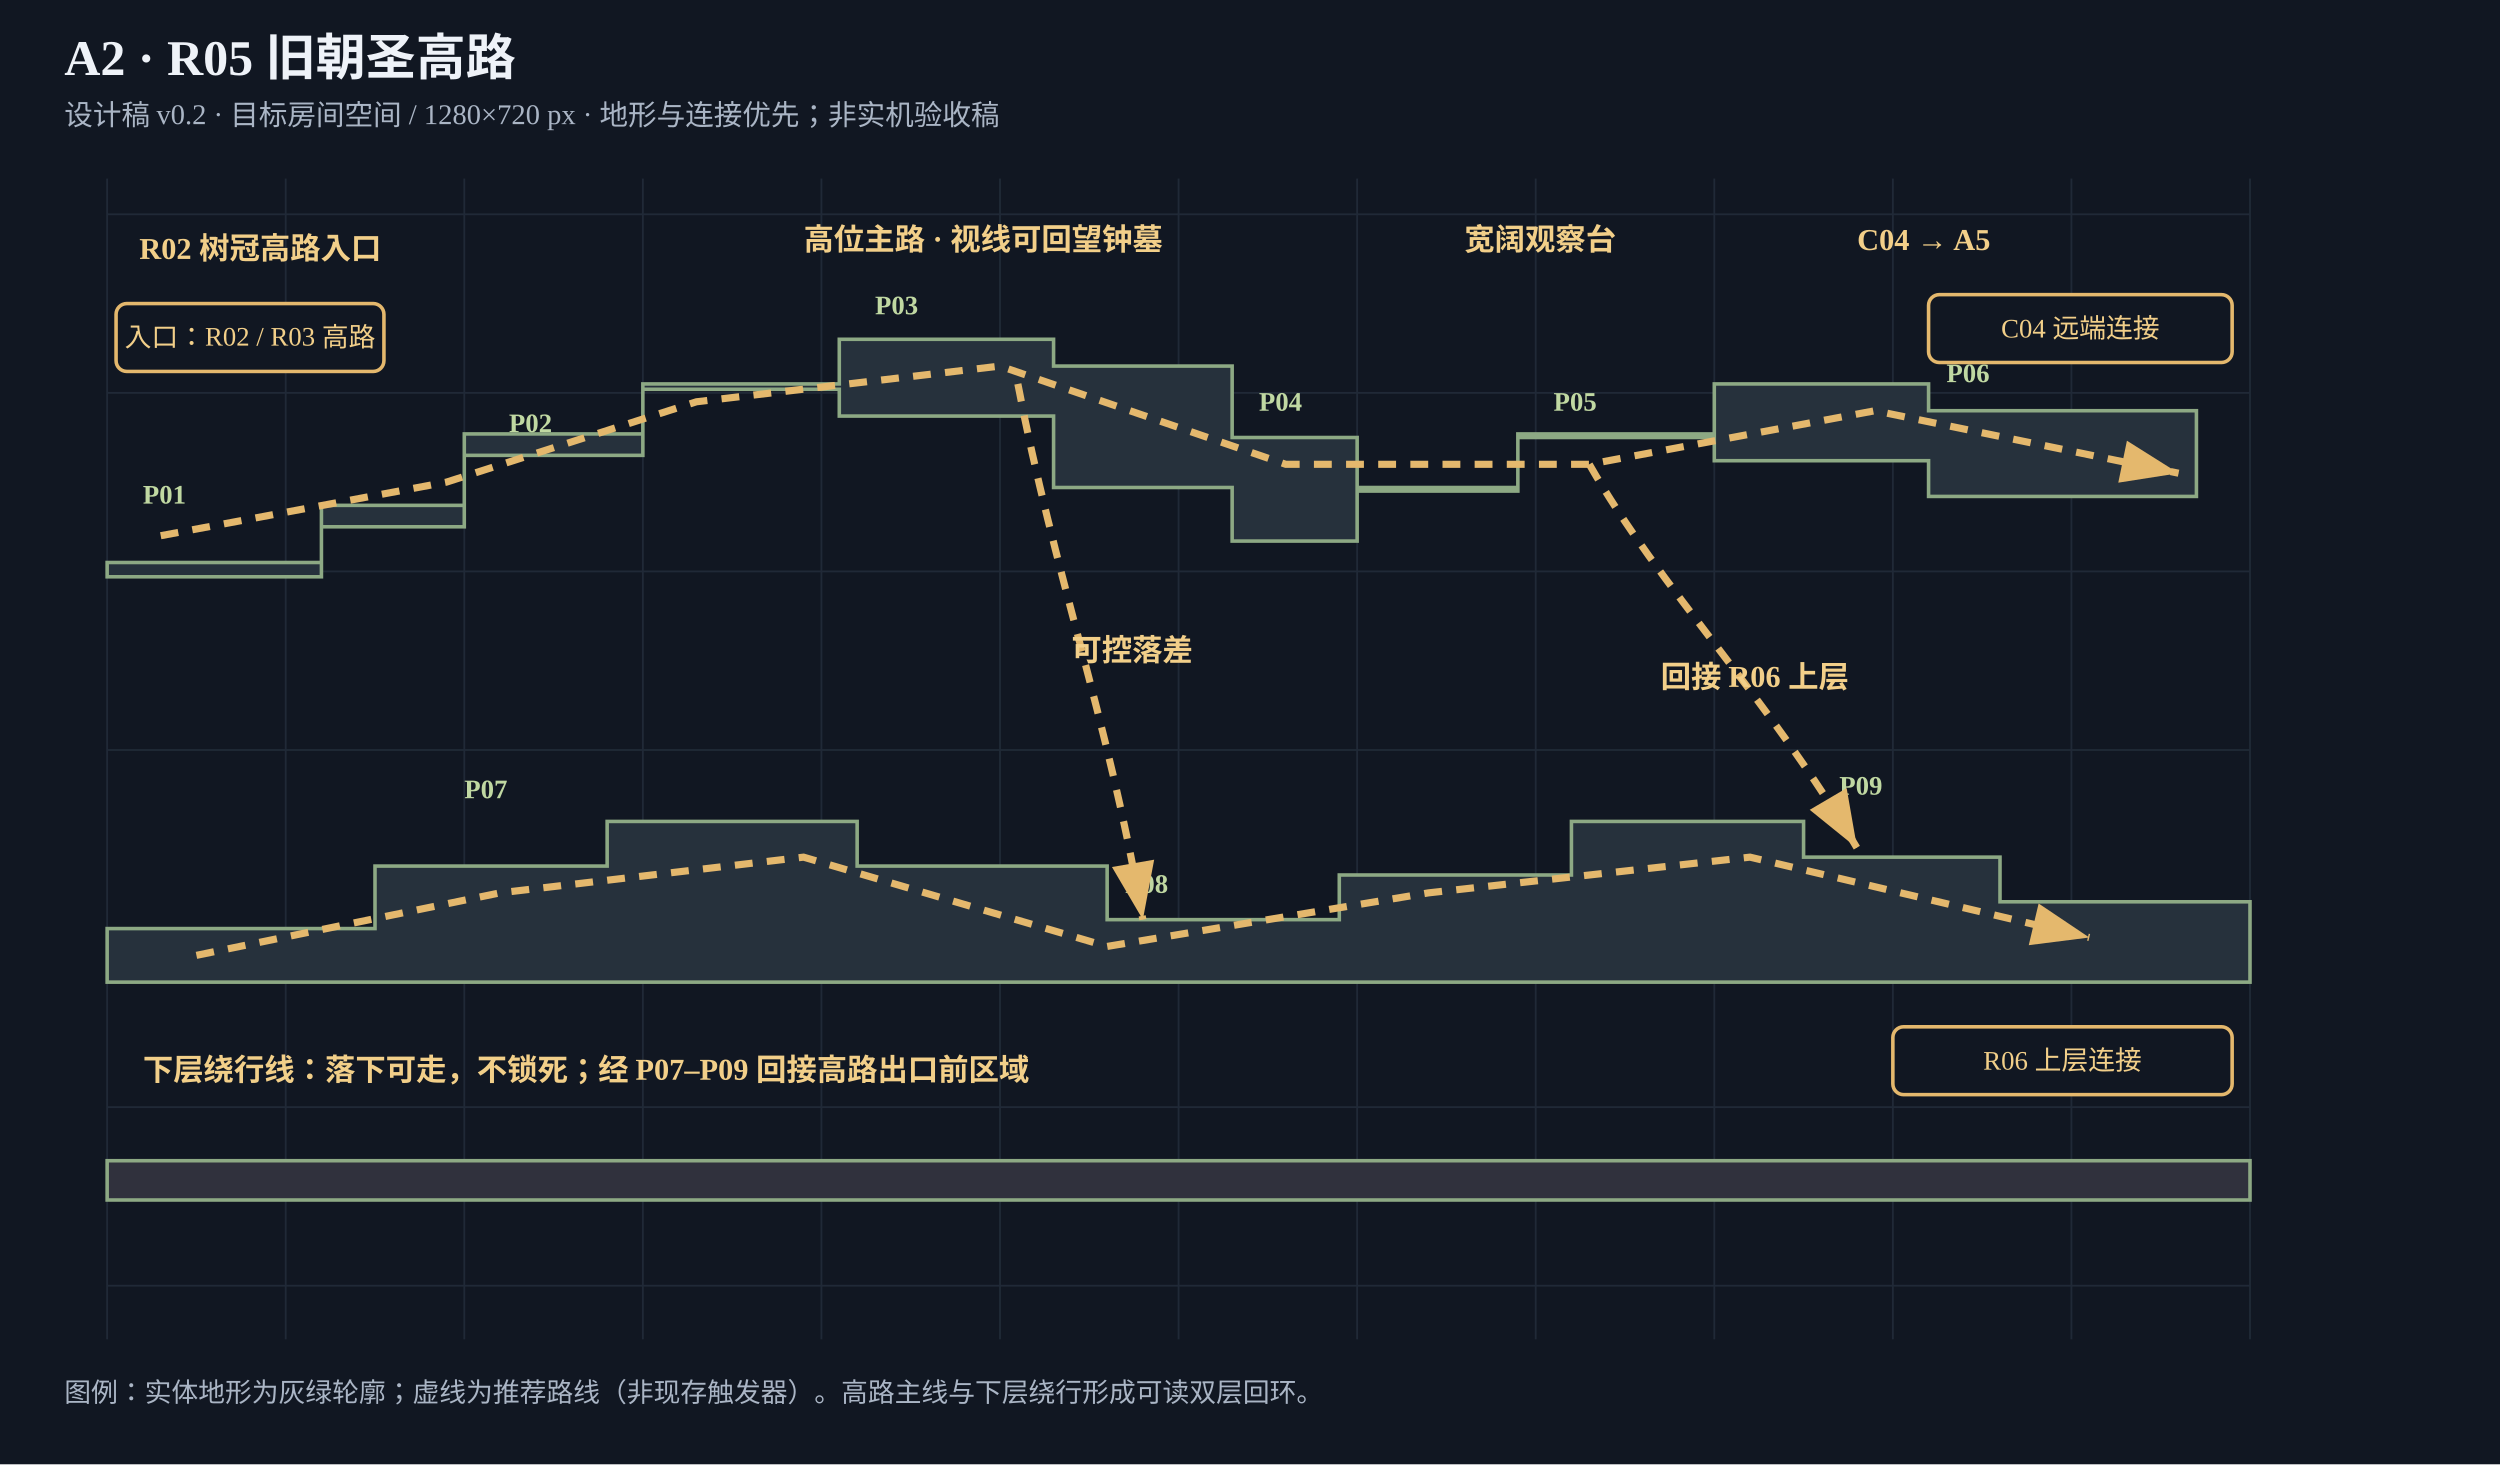
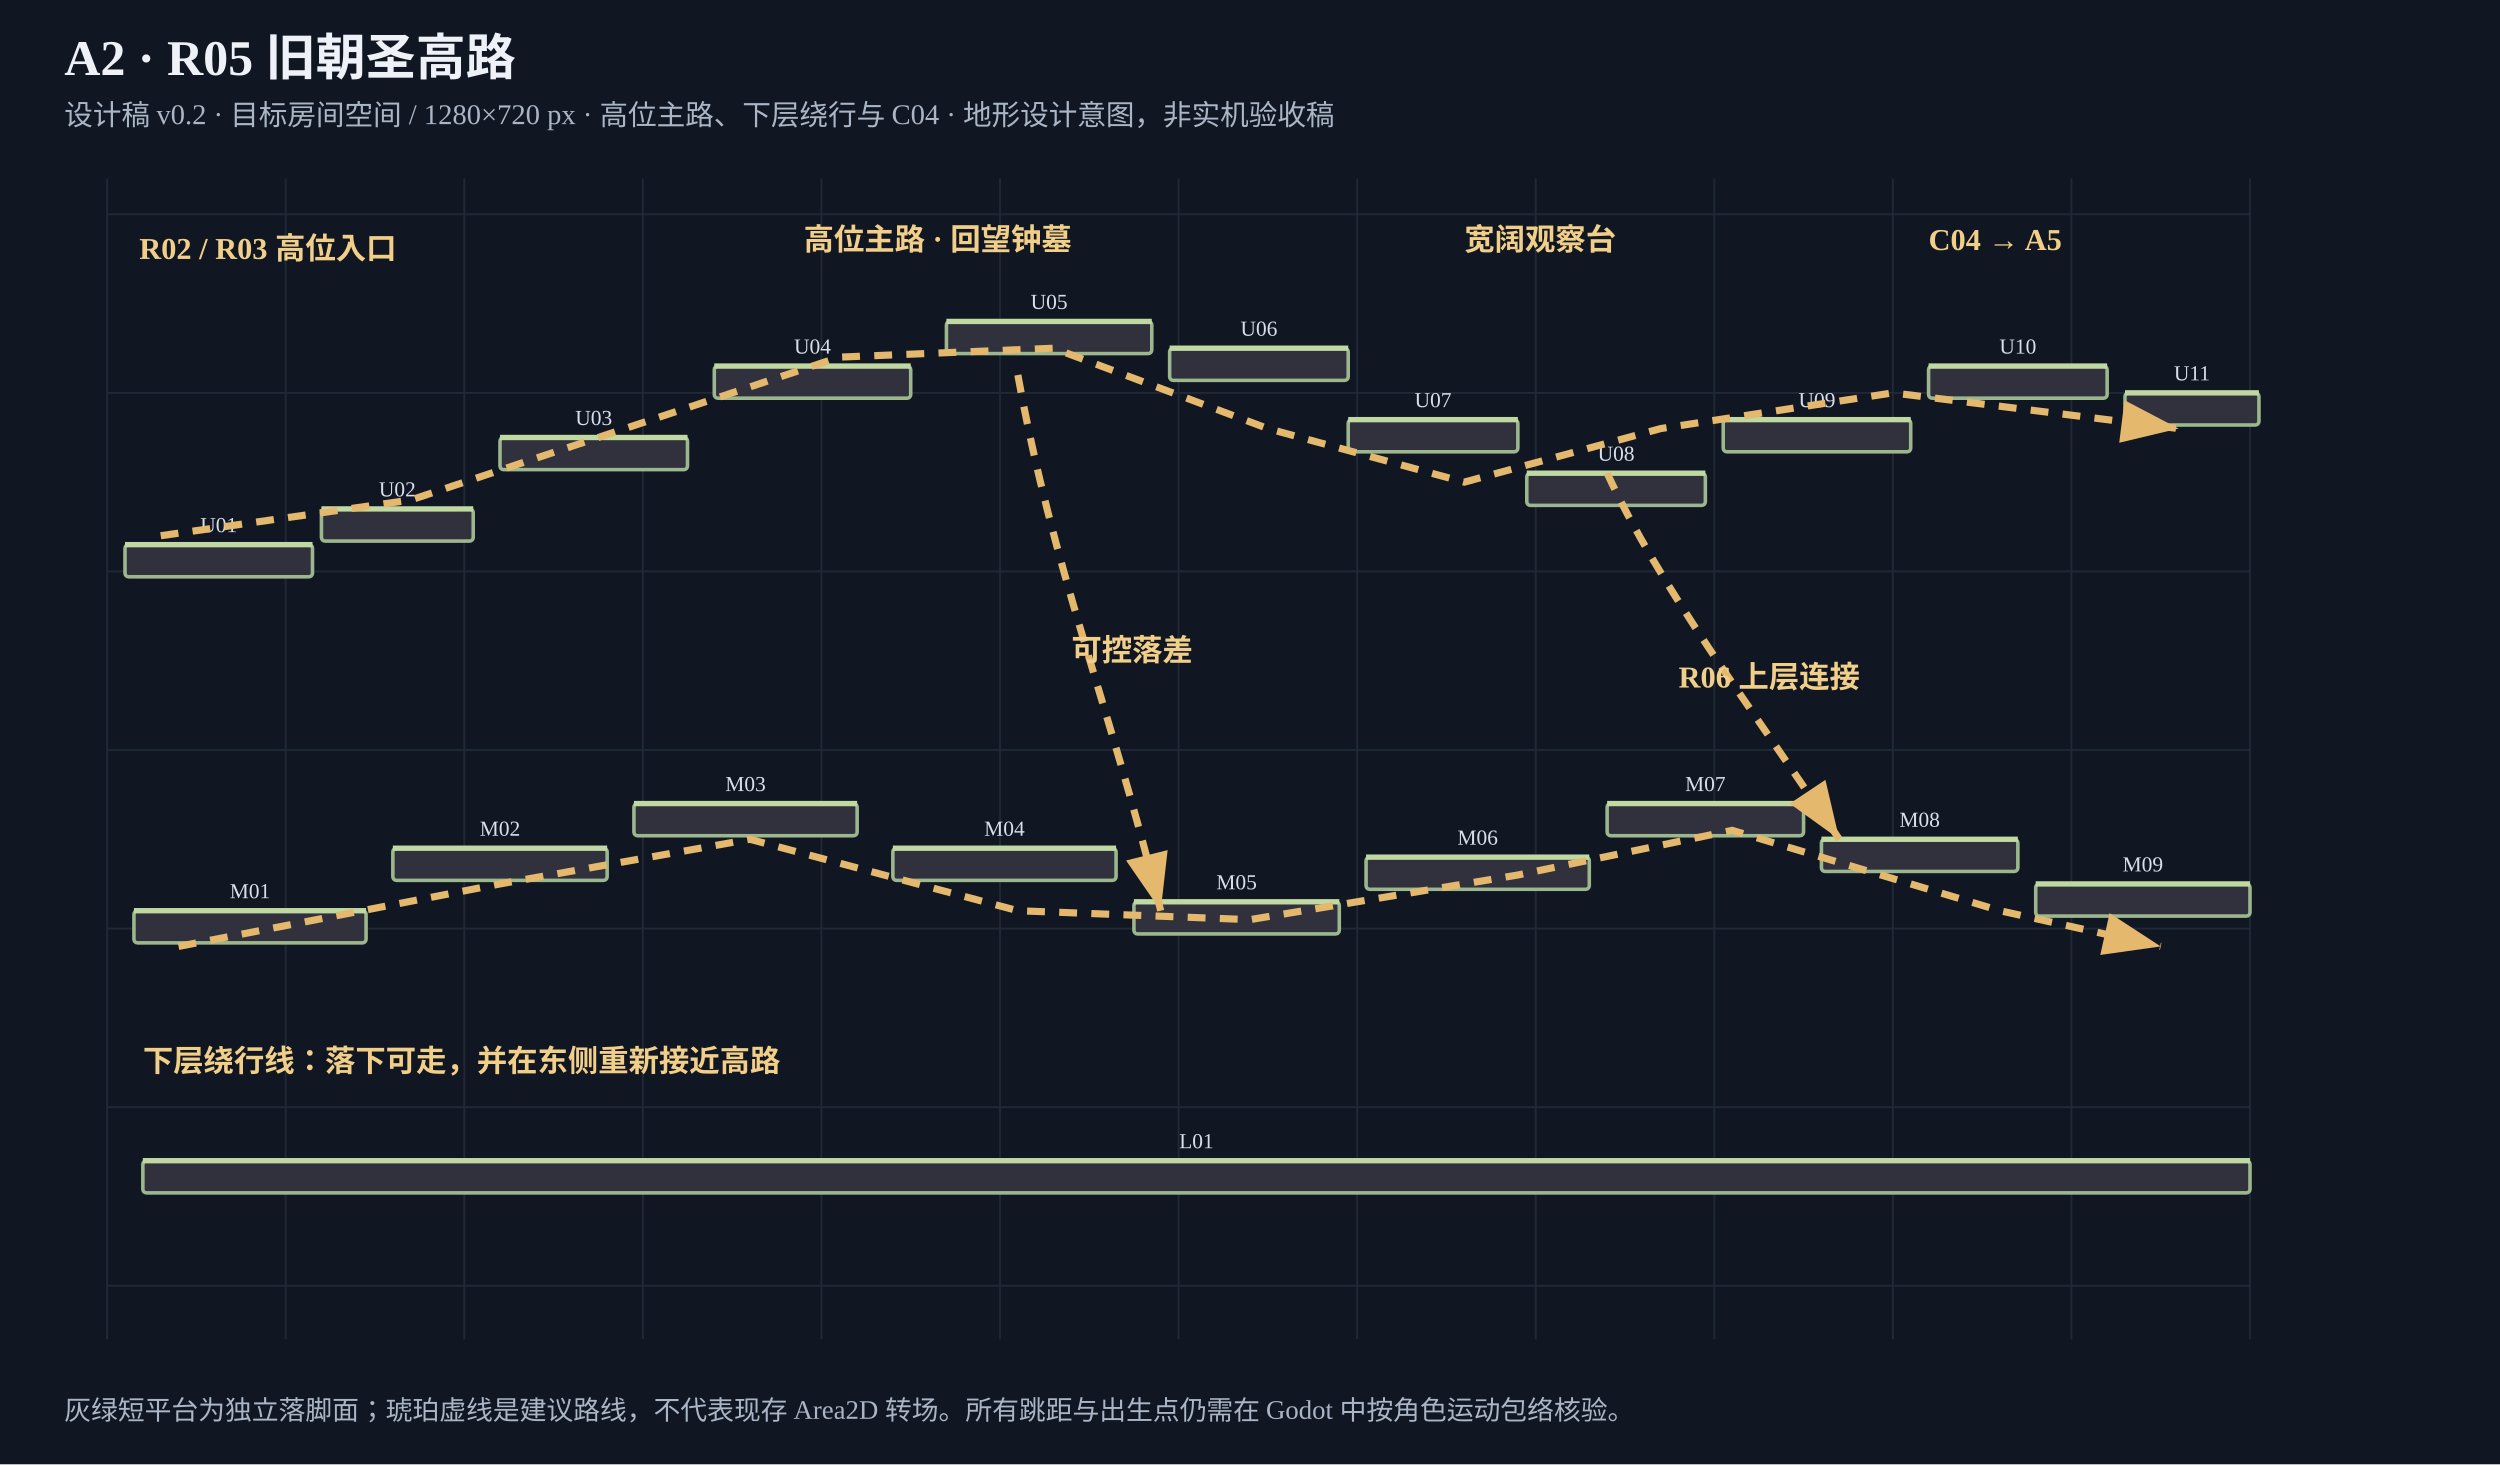
<svg xmlns="http://www.w3.org/2000/svg" width="1400" height="820" viewBox="0 0 1400 820">
  <defs>
    <marker id="a" markerWidth="10" markerHeight="10" refX="8" refY="3" orient="auto">
      <path d="M0 0L8 3L0 6Z" fill="#e4b86d" />
    </marker>
  </defs>
-   <rect width="1400" height="820" fill="#111722" />
+   <rect width="100%" height="100%" fill="#111722" />
  <text x="36" y="42" fill="#eef2f8" font-size="28" font-weight="700">A2 · R05 旧朝圣高路</text>
-   <text x="36" y="70" fill="#aab5c5" font-size="16">设计稿 v0.2 · 目标房间空间 / 1280×720 px · 地形与连接优先；非实机验收稿</text>
+   <text x="36" y="70" fill="#aab5c5" font-size="16">设计稿 v0.2 · 目标房间空间 / 1280×720 px · 高位主路、下层绕行与 C04 · 地形设计意图，非实机验收稿</text>
  <g stroke="#283342" stroke-width="1" opacity=".65">
    <line x1="60" y1="100" x2="60" y2="750" />
    <line x1="160" y1="100" x2="160" y2="750" />
    <line x1="260" y1="100" x2="260" y2="750" />
    <line x1="360" y1="100" x2="360" y2="750" />
    <line x1="460" y1="100" x2="460" y2="750" />
    <line x1="560" y1="100" x2="560" y2="750" />
    <line x1="660" y1="100" x2="660" y2="750" />
    <line x1="760" y1="100" x2="760" y2="750" />
    <line x1="860" y1="100" x2="860" y2="750" />
    <line x1="960" y1="100" x2="960" y2="750" />
    <line x1="1060" y1="100" x2="1060" y2="750" />
    <line x1="1160" y1="100" x2="1160" y2="750" />
    <line x1="1260" y1="100" x2="1260" y2="750" />
    <line x1="60" y1="120" x2="1260" y2="120" />
    <line x1="60" y1="220" x2="1260" y2="220" />
    <line x1="60" y1="320" x2="1260" y2="320" />
    <line x1="60" y1="420" x2="1260" y2="420" />
    <line x1="60" y1="520" x2="1260" y2="520" />
    <line x1="60" y1="620" x2="1260" y2="620" />
    <line x1="60" y1="720" x2="1260" y2="720" />
  </g>
-   <g fill="#26313c" stroke="#8da984" stroke-width="2">
-     <path d="M60 315 H180 V295 H260 V255 H360 V215 H470 V190 H590 V205 H690 V245 H760 V275 H850 V245 H960 V215 H1080 V230 H1230 V250 V278 H1080 V258 H960 V243 H850 V273 H760 V303 H690 V273 H590 V233 H470 V218 H360 V243 H260 V283 H180 V323 H60Z" />
-     <path d="M60 520 H210 V485 H340 V460 H480 V485 H620 V515 H750 V490 H880 V460 H1010 V480 H1120 V505 H1260 V550 H60Z" />
-     <rect x="60" y="650" width="1200" height="22" fill="#30313d" />
+   <g>
+     <rect x="70" y="305" width="105" height="18" rx="2" fill="#30313d" stroke="#9cb78e" stroke-width="2" />
+     <line x1="70" y1="305" x2="175" y2="305" stroke="#c0d8a2" stroke-width="3" />
+     <text x="122.5" y="298" fill="#d8dfeb" font-size="12" text-anchor="middle">U01</text>
  </g>
-   <g fill="#c0d8a2" font-size="15" font-weight="700">
-     <text x="80" y="282">P01</text>
-     <text x="285" y="242">P02</text>
-     <text x="490" y="176">P03</text>
-     <text x="705" y="230">P04</text>
-     <text x="870" y="230">P05</text>
-     <text x="1090" y="214">P06</text>
-     <text x="260" y="447">P07</text>
-     <text x="630" y="500">P08</text>
-     <text x="1030" y="445">P09</text>
+   <g>
+     <rect x="180" y="285" width="85" height="18" rx="2" fill="#30313d" stroke="#9cb78e" stroke-width="2" />
+     <line x1="180" y1="285" x2="265" y2="285" stroke="#c0d8a2" stroke-width="3" />
+     <text x="222.5" y="278" fill="#d8dfeb" font-size="12" text-anchor="middle">U02</text>
+   </g>
+   <g>
+     <rect x="280" y="245" width="105" height="18" rx="2" fill="#30313d" stroke="#9cb78e" stroke-width="2" />
+     <line x1="280" y1="245" x2="385" y2="245" stroke="#c0d8a2" stroke-width="3" />
+     <text x="332.5" y="238" fill="#d8dfeb" font-size="12" text-anchor="middle">U03</text>
+   </g>
+   <g>
+     <rect x="400" y="205" width="110" height="18" rx="2" fill="#30313d" stroke="#9cb78e" stroke-width="2" />
+     <line x1="400" y1="205" x2="510" y2="205" stroke="#c0d8a2" stroke-width="3" />
+     <text x="455" y="198" fill="#d8dfeb" font-size="12" text-anchor="middle">U04</text>
+   </g>
+   <g>
+     <rect x="530" y="180" width="115" height="18" rx="2" fill="#30313d" stroke="#9cb78e" stroke-width="2" />
+     <line x1="530" y1="180" x2="645" y2="180" stroke="#c0d8a2" stroke-width="3" />
+     <text x="587.5" y="173" fill="#d8dfeb" font-size="12" text-anchor="middle">U05</text>
+   </g>
+   <g>
+     <rect x="655" y="195" width="100" height="18" rx="2" fill="#30313d" stroke="#9cb78e" stroke-width="2" />
+     <line x1="655" y1="195" x2="755" y2="195" stroke="#c0d8a2" stroke-width="3" />
+     <text x="705" y="188" fill="#d8dfeb" font-size="12" text-anchor="middle">U06</text>
+   </g>
+   <g>
+     <rect x="755" y="235" width="95" height="18" rx="2" fill="#30313d" stroke="#9cb78e" stroke-width="2" />
+     <line x1="755" y1="235" x2="850" y2="235" stroke="#c0d8a2" stroke-width="3" />
+     <text x="802.5" y="228" fill="#d8dfeb" font-size="12" text-anchor="middle">U07</text>
+   </g>
+   <g>
+     <rect x="855" y="265" width="100" height="18" rx="2" fill="#30313d" stroke="#9cb78e" stroke-width="2" />
+     <line x1="855" y1="265" x2="955" y2="265" stroke="#c0d8a2" stroke-width="3" />
+     <text x="905" y="258" fill="#d8dfeb" font-size="12" text-anchor="middle">U08</text>
+   </g>
+   <g>
+     <rect x="965" y="235" width="105" height="18" rx="2" fill="#30313d" stroke="#9cb78e" stroke-width="2" />
+     <line x1="965" y1="235" x2="1070" y2="235" stroke="#c0d8a2" stroke-width="3" />
+     <text x="1017.5" y="228" fill="#d8dfeb" font-size="12" text-anchor="middle">U09</text>
+   </g>
+   <g>
+     <rect x="1080" y="205" width="100" height="18" rx="2" fill="#30313d" stroke="#9cb78e" stroke-width="2" />
+     <line x1="1080" y1="205" x2="1180" y2="205" stroke="#c0d8a2" stroke-width="3" />
+     <text x="1130" y="198" fill="#d8dfeb" font-size="12" text-anchor="middle">U10</text>
+   </g>
+   <g>
+     <rect x="1190" y="220" width="75" height="18" rx="2" fill="#30313d" stroke="#9cb78e" stroke-width="2" />
+     <line x1="1190" y1="220" x2="1265" y2="220" stroke="#c0d8a2" stroke-width="3" />
+     <text x="1227.5" y="213" fill="#d8dfeb" font-size="12" text-anchor="middle">U11</text>
+   </g>
+   <g>
+     <rect x="75" y="510" width="130" height="18" rx="2" fill="#30313d" stroke="#9cb78e" stroke-width="2" />
+     <line x1="75" y1="510" x2="205" y2="510" stroke="#c0d8a2" stroke-width="3" />
+     <text x="140" y="503" fill="#d8dfeb" font-size="12" text-anchor="middle">M01</text>
+   </g>
+   <g>
+     <rect x="220" y="475" width="120" height="18" rx="2" fill="#30313d" stroke="#9cb78e" stroke-width="2" />
+     <line x1="220" y1="475" x2="340" y2="475" stroke="#c0d8a2" stroke-width="3" />
+     <text x="280" y="468" fill="#d8dfeb" font-size="12" text-anchor="middle">M02</text>
+   </g>
+   <g>
+     <rect x="355" y="450" width="125" height="18" rx="2" fill="#30313d" stroke="#9cb78e" stroke-width="2" />
+     <line x1="355" y1="450" x2="480" y2="450" stroke="#c0d8a2" stroke-width="3" />
+     <text x="417.5" y="443" fill="#d8dfeb" font-size="12" text-anchor="middle">M03</text>
+   </g>
+   <g>
+     <rect x="500" y="475" width="125" height="18" rx="2" fill="#30313d" stroke="#9cb78e" stroke-width="2" />
+     <line x1="500" y1="475" x2="625" y2="475" stroke="#c0d8a2" stroke-width="3" />
+     <text x="562.5" y="468" fill="#d8dfeb" font-size="12" text-anchor="middle">M04</text>
+   </g>
+   <g>
+     <rect x="635" y="505" width="115" height="18" rx="2" fill="#30313d" stroke="#9cb78e" stroke-width="2" />
+     <line x1="635" y1="505" x2="750" y2="505" stroke="#c0d8a2" stroke-width="3" />
+     <text x="692.5" y="498" fill="#d8dfeb" font-size="12" text-anchor="middle">M05</text>
+   </g>
+   <g>
+     <rect x="765" y="480" width="125" height="18" rx="2" fill="#30313d" stroke="#9cb78e" stroke-width="2" />
+     <line x1="765" y1="480" x2="890" y2="480" stroke="#c0d8a2" stroke-width="3" />
+     <text x="827.5" y="473" fill="#d8dfeb" font-size="12" text-anchor="middle">M06</text>
+   </g>
+   <g>
+     <rect x="900" y="450" width="110" height="18" rx="2" fill="#30313d" stroke="#9cb78e" stroke-width="2" />
+     <line x1="900" y1="450" x2="1010" y2="450" stroke="#c0d8a2" stroke-width="3" />
+     <text x="955" y="443" fill="#d8dfeb" font-size="12" text-anchor="middle">M07</text>
+   </g>
+   <g>
+     <rect x="1020" y="470" width="110" height="18" rx="2" fill="#30313d" stroke="#9cb78e" stroke-width="2" />
+     <line x1="1020" y1="470" x2="1130" y2="470" stroke="#c0d8a2" stroke-width="3" />
+     <text x="1075" y="463" fill="#d8dfeb" font-size="12" text-anchor="middle">M08</text>
+   </g>
+   <g>
+     <rect x="1140" y="495" width="120" height="18" rx="2" fill="#30313d" stroke="#9cb78e" stroke-width="2" />
+     <line x1="1140" y1="495" x2="1260" y2="495" stroke="#c0d8a2" stroke-width="3" />
+     <text x="1200" y="488" fill="#d8dfeb" font-size="12" text-anchor="middle">M09</text>
+   </g>
+   <g>
+     <rect x="80" y="650" width="1180" height="18" rx="2" fill="#30313d" stroke="#9cb78e" stroke-width="2" />
+     <line x1="80" y1="650" x2="1260" y2="650" stroke="#c0d8a2" stroke-width="3" />
+     <text x="670" y="643" fill="#d8dfeb" font-size="12" text-anchor="middle">L01</text>
  </g>
  <g fill="none" stroke="#e4b86d" stroke-width="4" stroke-dasharray="10 8" marker-end="url(#a)">
-     <path d="M90 300 L250 270 L390 225 L560 205 L720 260 L890 260 L1050 230 L1220 265" />
-     <path d="M110 535 L280 500 L450 480 L620 530 L800 500 L980 480 L1170 525" />
-     <path d="M570 215 C590 320 620 400 640 515" />
-     <path d="M890 260 C930 330 990 390 1040 475" />
+     <path d="M90 300 L230 280 L350 240 L470 200 L590 195 L710 240 L820 270 L930 240 L1060 220 L1220 240" />
+     <path d="M100 530 L280 495 L420 470 L570 510 L700 515 L850 490 L970 465 L1120 510 L1210 530" />
+     <path d="M570 210 C590 320 620 390 650 510" />
+     <path d="M900 265 C930 330 980 395 1030 470" />
  </g>
  <g fill="#f2cf89" font-size="17" font-weight="700">
-     <text x="78" y="145">R02 树冠高路入口</text>
-     <text x="450" y="140">高位主路 · 视线可回望钟墓</text>
+     <text x="78" y="145">R02 / R03 高位入口</text>
+     <text x="450" y="140">高位主路 · 回望钟墓</text>
    <text x="820" y="140">宽阔观察台</text>
-     <text x="1040" y="140">C04 → A5</text>
-     <text x="80" y="605">下层绕行线：落下可走，不锁死；经 P07–P09 回接高路出口前区域</text>
+     <text x="1080" y="140">C04 → A5</text>
+     <text x="80" y="600">下层绕行线：落下可走，并在东侧重新接近高路</text>
    <text x="600" y="370">可控落差</text>
-     <text x="930" y="385">回接 R06 上层</text>
+     <text x="940" y="385">R06 上层连接</text>
  </g>
-   <g fill="#111722" stroke="#e4b86d" stroke-width="2">
-     <rect x="65" y="170" width="150" height="38" rx="6" />
-     <rect x="1080" y="165" width="170" height="38" rx="6" />
-     <rect x="1060" y="575" width="190" height="38" rx="6" />
-   </g>
-   <g fill="#f2cf89" font-size="15" text-anchor="middle">
-     <text x="140" y="194">入口：R02 / R03 高路</text>
-     <text x="1165" y="189">C04 远端连接</text>
-     <text x="1155" y="599">R06 上层连接</text>
-   </g>
-   <text x="36" y="785" fill="#aab5c5" font-size="15">图例：实体地形为灰绿轮廓；虚线为推荐路线（非现存触发器）。高路主线与下层绕行形成可读双层回环。</text>
+   <text x="36" y="795" fill="#aab5c5" font-size="15">灰绿短平台为独立落脚面；琥珀虚线是建议路线，不代表现存 Area2D 转场。所有跳距与出生点仍需在 Godot 中按角色运动包络核验。</text>
</svg>
